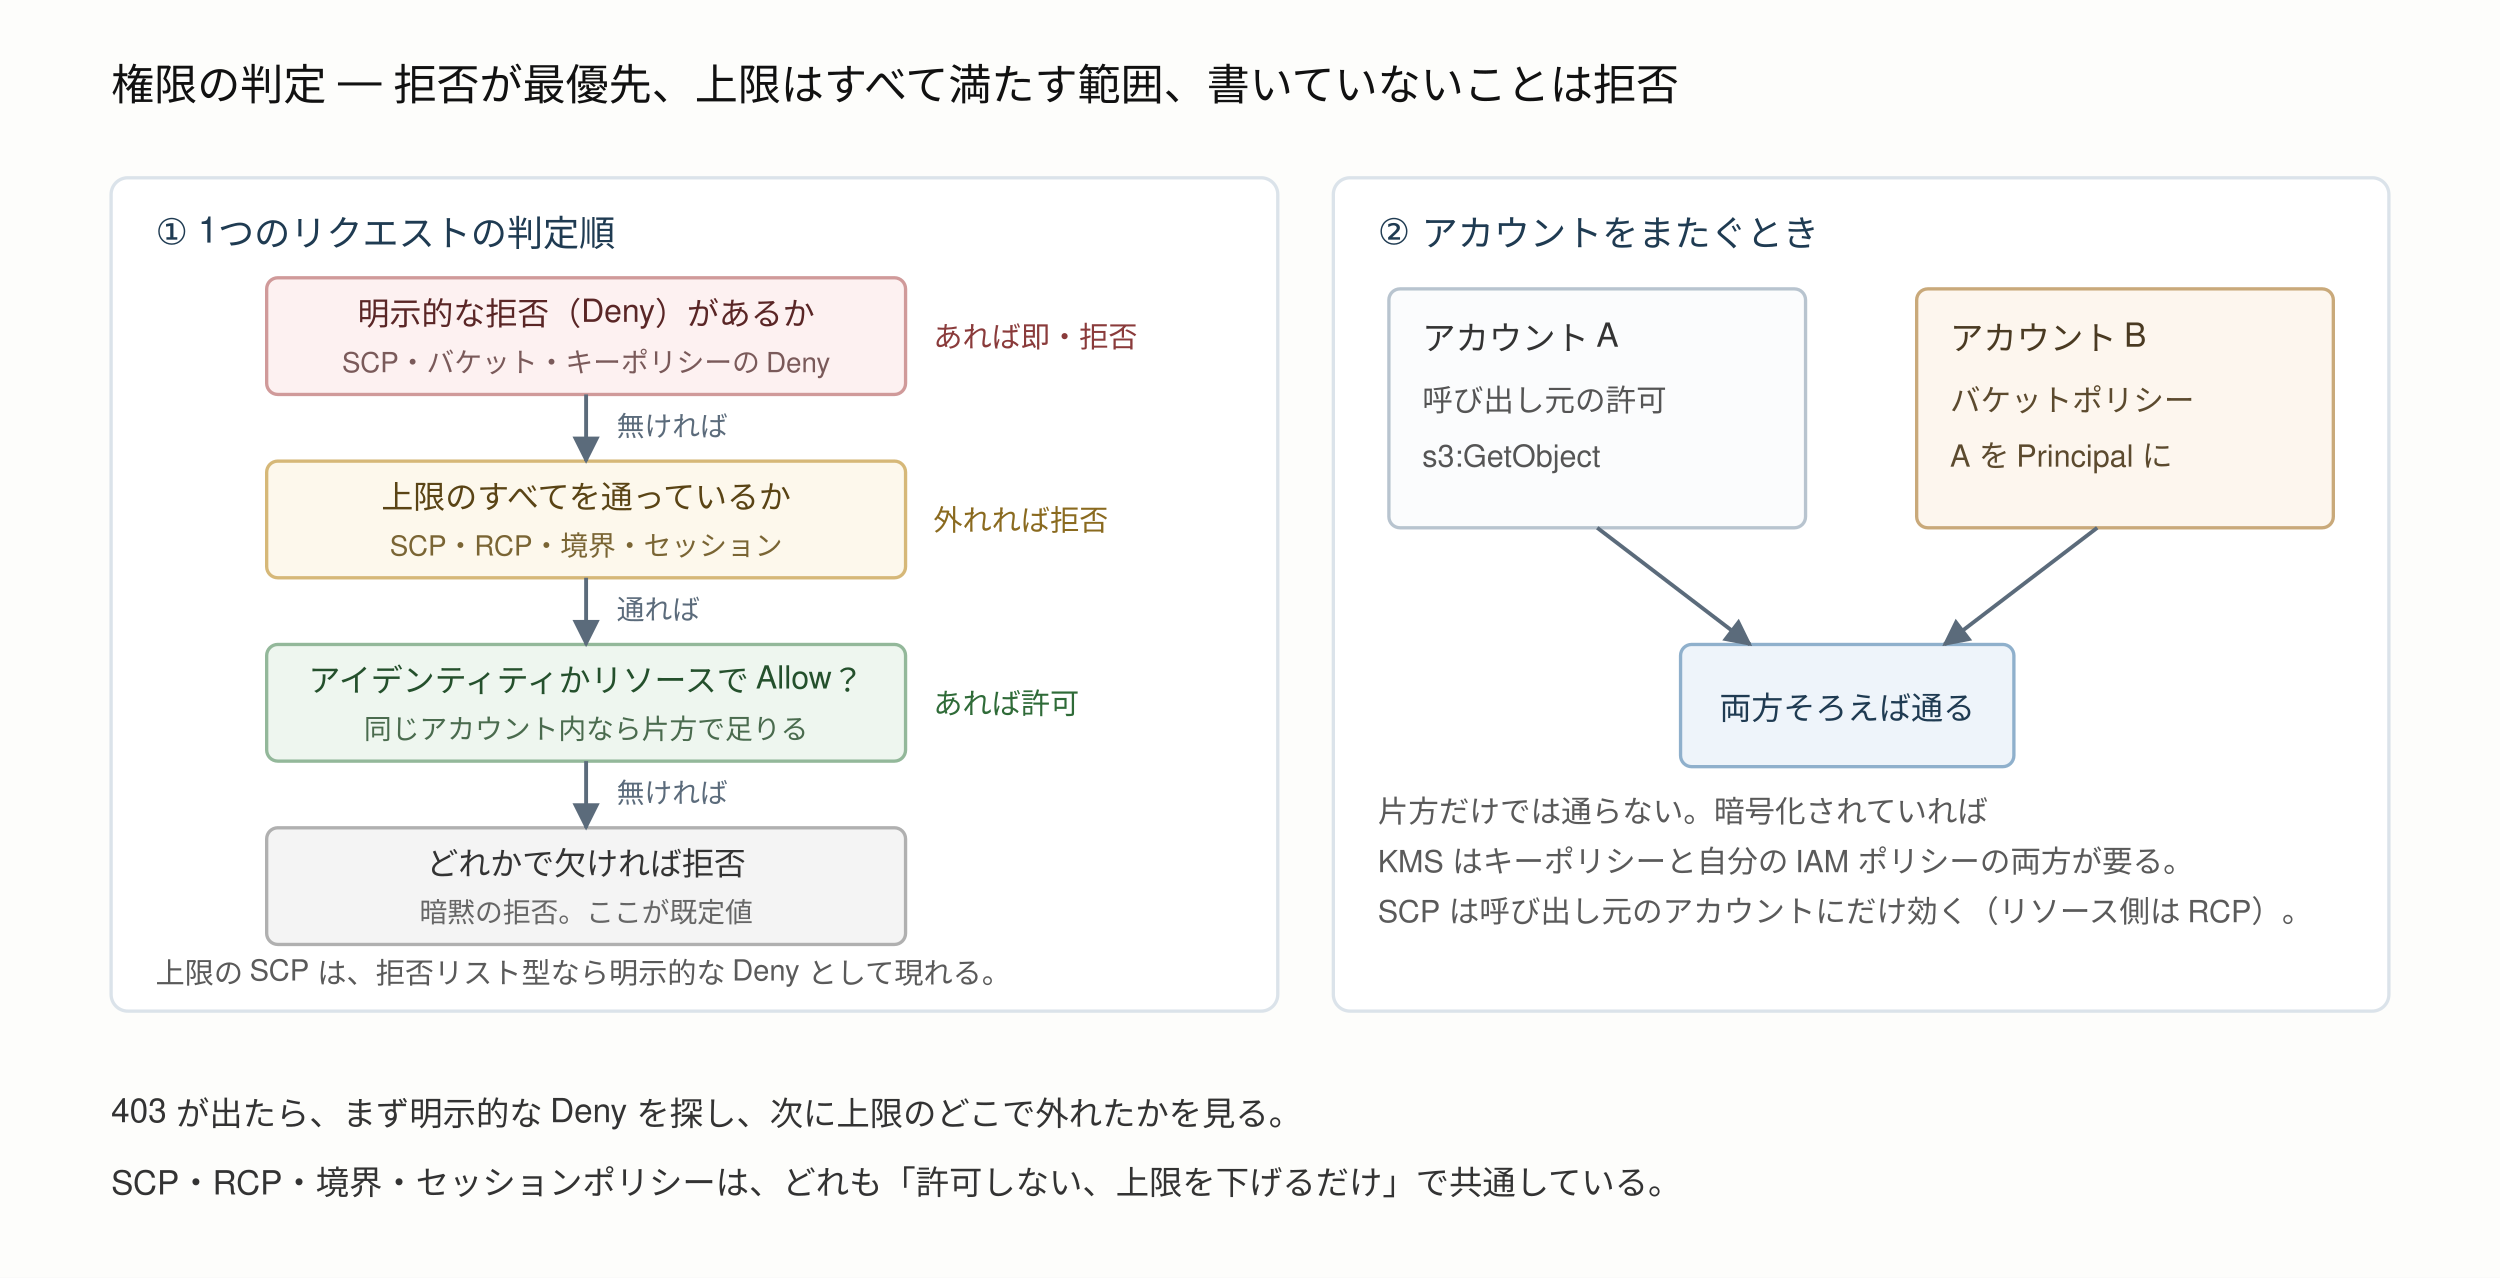
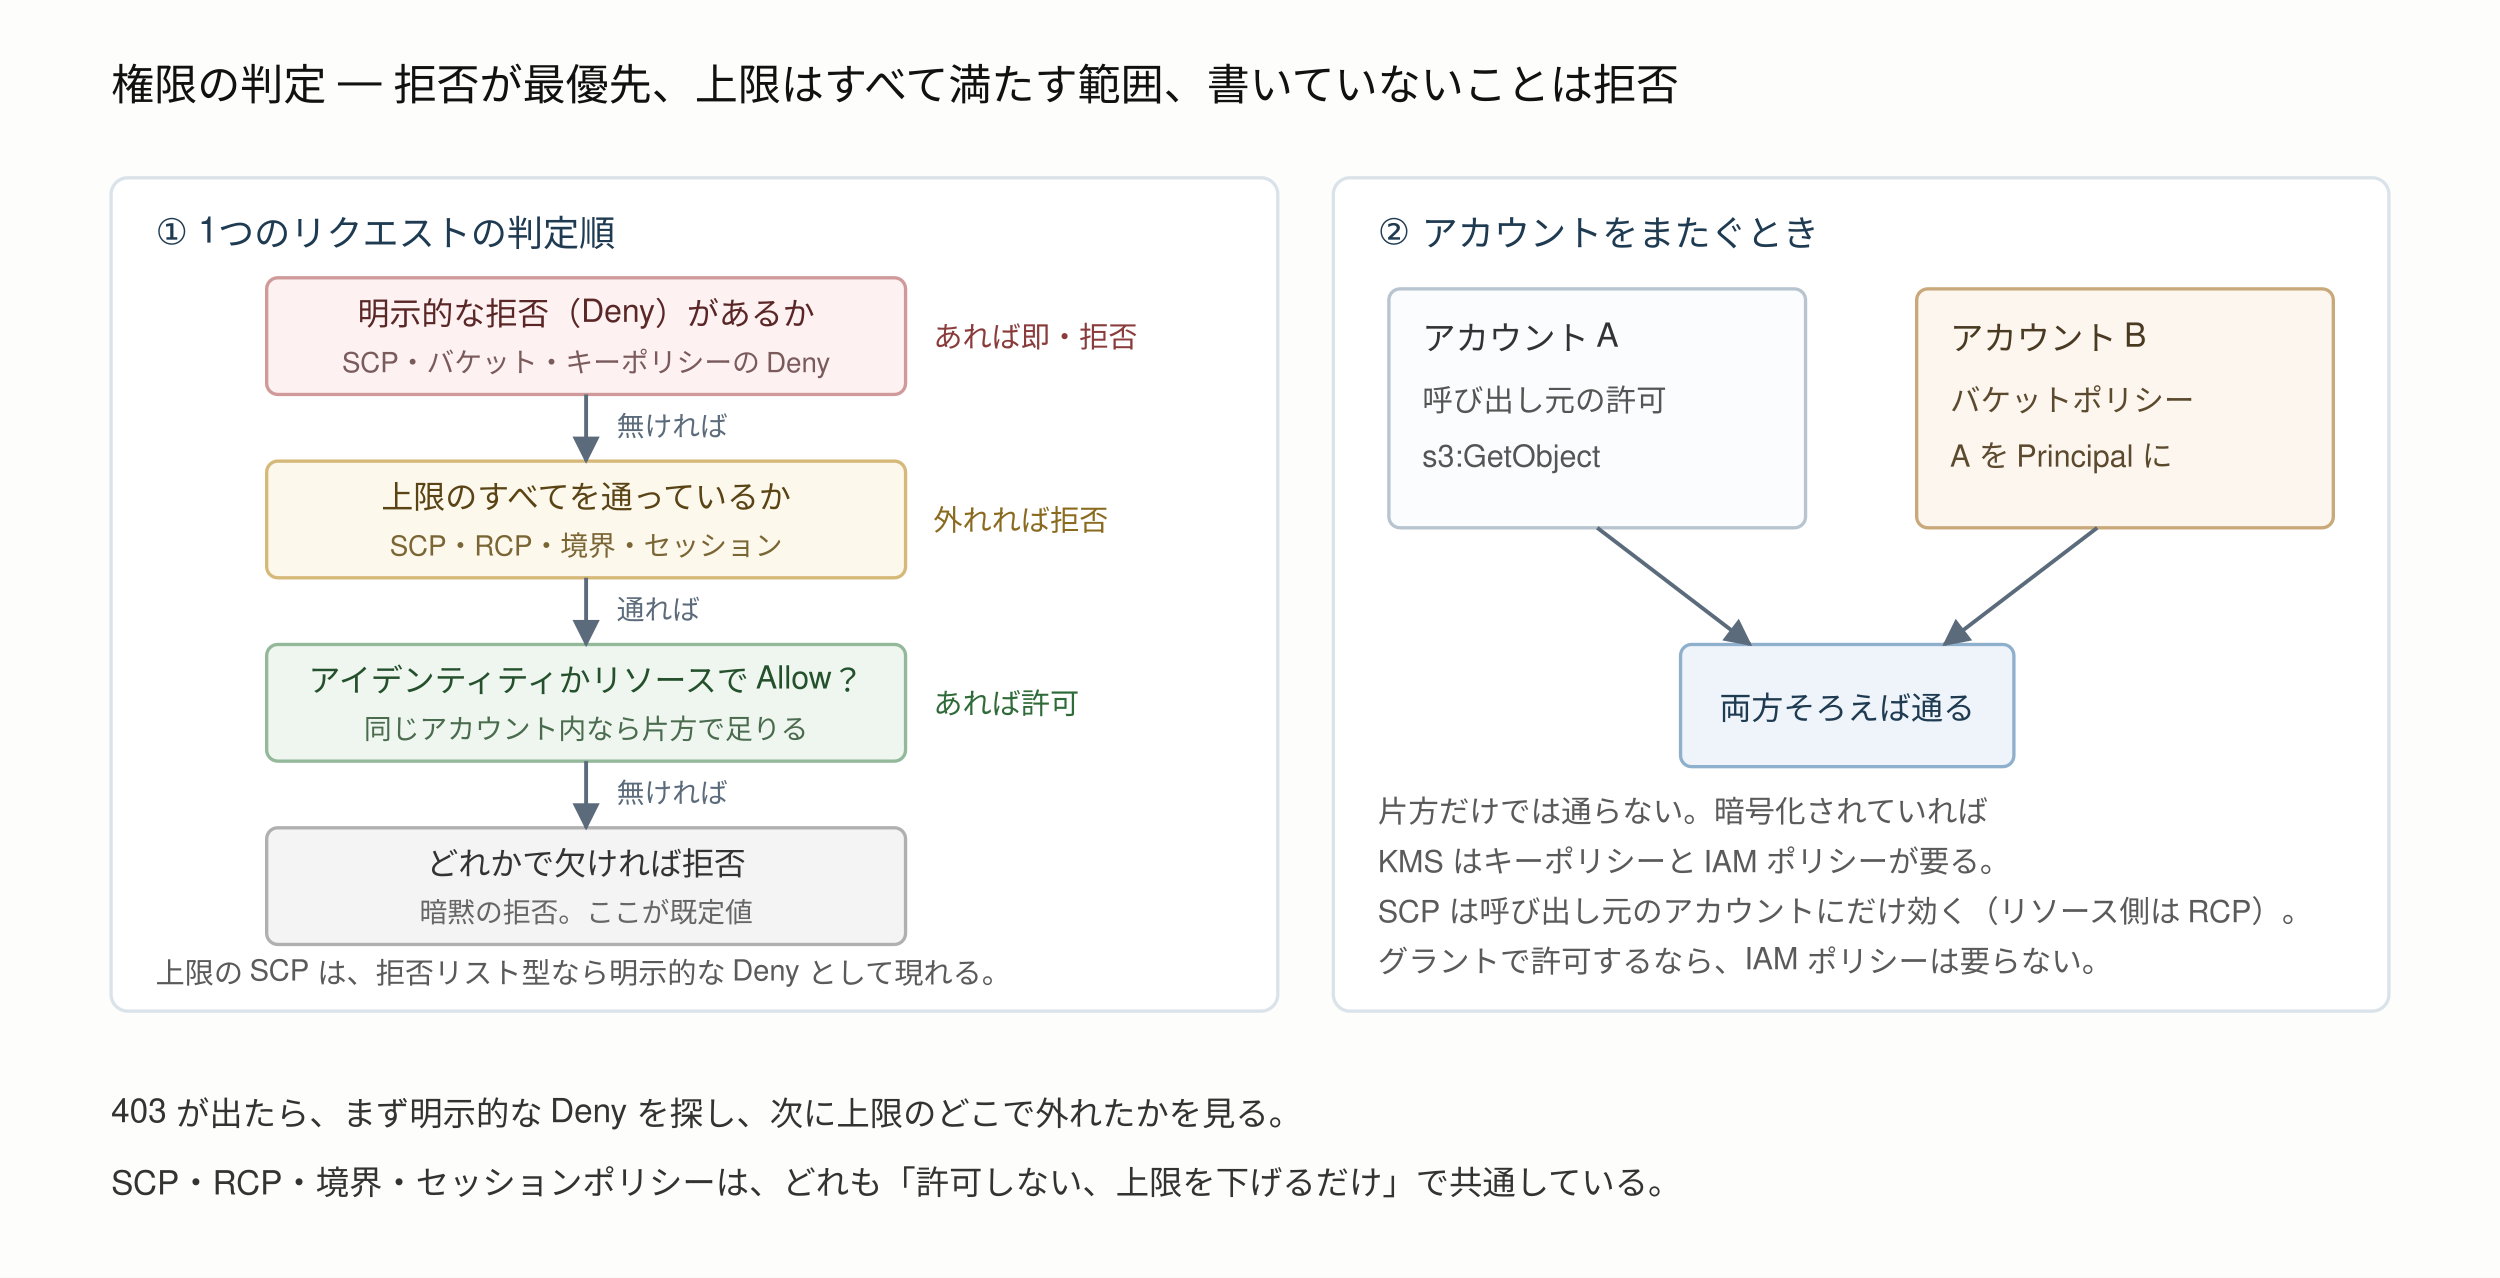
<svg xmlns="http://www.w3.org/2000/svg" width="900" height="460" viewBox="0 0 900 460" font-family="Noto Sans JP,Helvetica,sans-serif">
  <defs>
    <marker id="ah" viewBox="0 0 10 10" refX="9" refY="5" markerWidth="7" markerHeight="7" orient="auto-start-reverse">
      <path d="M 0 0 L 10 5 L 0 10 z" fill="#5b6b7b" />
    </marker>
  </defs>
  <rect width="900" height="460" fill="#fdfdfb" />
  <text x="40" y="36" font-size="15.5" fill="#111" text-anchor="start">権限の判定 — 拒否が最優先、上限はすべて満たす範囲、書いていないことは拒否</text>
  <rect x="40" y="64" width="420" height="300" rx="6" fill="#ffffff" stroke="#dbe3ea" stroke-width="1.2" />
  <text x="56" y="88" font-size="13" fill="#1f3b52" text-anchor="start">① 1つのリクエストの判定順</text>
  <rect x="96" y="100" width="230" height="42" rx="4" fill="#fdf1f1" stroke="#d09a9a" stroke-width="1.2" />
  <text x="211" y="117" font-size="11.5" fill="#5a2626" text-anchor="middle">明示的な拒否（Deny）があるか</text>
  <text x="211" y="134" font-size="10" fill="#7a5a5a" text-anchor="middle">SCP・バケット・キーポリシーの Deny</text>
  <rect x="96" y="166" width="230" height="42" rx="4" fill="#fdf8ec" stroke="#d6b878" stroke-width="1.2" />
  <text x="211" y="183" font-size="11.5" fill="#5a4415" text-anchor="middle">上限のすべてを通っているか</text>
  <text x="211" y="200" font-size="10" fill="#7a6534" text-anchor="middle">SCP・RCP・境界・セッション</text>
  <rect x="96" y="232" width="230" height="42" rx="4" fill="#eef6ef" stroke="#93b89a" stroke-width="1.2" />
  <text x="211" y="249" font-size="11.5" fill="#24502c" text-anchor="middle">アイデンティティかリソースで Allow？</text>
  <text x="211" y="266" font-size="10" fill="#4a6b4e" text-anchor="middle">同じアカウント内なら片方で足りる</text>
  <rect x="96" y="298" width="230" height="42" rx="4" fill="#f4f4f4" stroke="#b0b0b0" stroke-width="1.2" />
  <text x="211" y="315" font-size="11.5" fill="#333" text-anchor="middle">どれかで欠ければ拒否</text>
  <text x="211" y="332" font-size="10" fill="#666" text-anchor="middle">暗黙の拒否。ここが既定値</text>
  <line x1="211" y1="142" x2="211" y2="166" stroke="#5b6b7b" stroke-width="1.4" marker-end="url(#ah)" />
  <line x1="211" y1="208" x2="211" y2="232" stroke="#5b6b7b" stroke-width="1.4" marker-end="url(#ah)" />
  <line x1="211" y1="274" x2="211" y2="298" stroke="#5b6b7b" stroke-width="1.4" marker-end="url(#ah)" />
  <text x="222" y="157" font-size="10" fill="#5b6b7b" text-anchor="start">無ければ</text>
  <text x="222" y="223" font-size="10" fill="#5b6b7b" text-anchor="start">通れば</text>
  <text x="222" y="289" font-size="10" fill="#5b6b7b" text-anchor="start">無ければ</text>
  <text x="336" y="125" font-size="10.5" fill="#8a3b3b" text-anchor="start">あれば即・拒否</text>
  <text x="336" y="191" font-size="10.5" fill="#8a6a1f" text-anchor="start">外れれば拒否</text>
  <text x="336" y="257" font-size="10.5" fill="#2f6b38" text-anchor="start">あれば許可</text>
  <text x="56" y="354" font-size="10.5" fill="#5a5a5a" text-anchor="start">上限の SCP は、拒否リスト型なら明示的な Deny として現れる。</text>
  <rect x="480" y="64" width="380" height="300" rx="6" fill="#ffffff" stroke="#dbe3ea" stroke-width="1.2" />
  <text x="496" y="88" font-size="13" fill="#1f3b52" text-anchor="start">② アカウントをまたぐとき</text>
  <rect x="500" y="104" width="150" height="86" rx="4" fill="#fbfcfd" stroke="#b8c4cf" stroke-width="1.2" />
  <text x="512" y="126" font-size="12" fill="#333" text-anchor="start">アカウント A</text>
  <text x="512" y="148" font-size="11" fill="#555" text-anchor="start">呼び出し元の許可</text>
  <text x="512" y="168" font-size="11" fill="#555" text-anchor="start">s3:GetObject</text>
  <rect x="690" y="104" width="150" height="86" rx="4" fill="#fdf6ee" stroke="#c9a97a" stroke-width="1.2" />
  <text x="702" y="126" font-size="12" fill="#4a3a22" text-anchor="start">アカウント B</text>
  <text x="702" y="148" font-size="11" fill="#5c4a2e" text-anchor="start">バケットポリシー</text>
  <text x="702" y="168" font-size="11" fill="#5c4a2e" text-anchor="start">A を Principal に</text>
  <rect x="605" y="232" width="120" height="44" rx="4" fill="#eef4fa" stroke="#8fb0cc" stroke-width="1.2" />
  <text x="665" y="259" font-size="11.5" fill="#1f3b52" text-anchor="middle">両方そろえば通る</text>
  <line x1="575" y1="190" x2="630" y2="232" stroke="#5b6b7b" stroke-width="1.4" marker-end="url(#ah)" />
  <line x1="755" y1="190" x2="700" y2="232" stroke="#5b6b7b" stroke-width="1.4" marker-end="url(#ah)" />
  <text x="496" y="296" font-size="11" fill="#5a5a5a" text-anchor="start">片方だけでは通らない。暗号化されていれば</text>
-   <text x="496" y="314" font-size="11" fill="#5a5a5a" text-anchor="start">KMS はキーポリシーと自分の IAM ポリシーの両方が要る。</text>
+   <text x="496" y="314" font-size="11" fill="#5a5a5a" text-anchor="start">KMS はキーポリシーと IAM ポリシーが要る。</text>
+   <text x="496" y="350" font-size="11" fill="#5a5a5a" text-anchor="start">グラントで許可するなら、IAM ポリシーは要らない。</text>
  <text x="496" y="332" font-size="11" fill="#5a5a5a" text-anchor="start">SCP は呼び出し元のアカウントにだけ効く（リソース側は RCP）。</text>
  <text x="40" y="404" font-size="12" fill="#333" text-anchor="start">403 が出たら、まず明示的な Deny を探し、次に上限のどこで外れたかを見る。</text>
  <text x="40" y="430" font-size="12" fill="#333" text-anchor="start">SCP・RCP・境界・セッションポリシーは、どれも「許可しない、上限を下げるだけ」で共通している。</text>
</svg>
